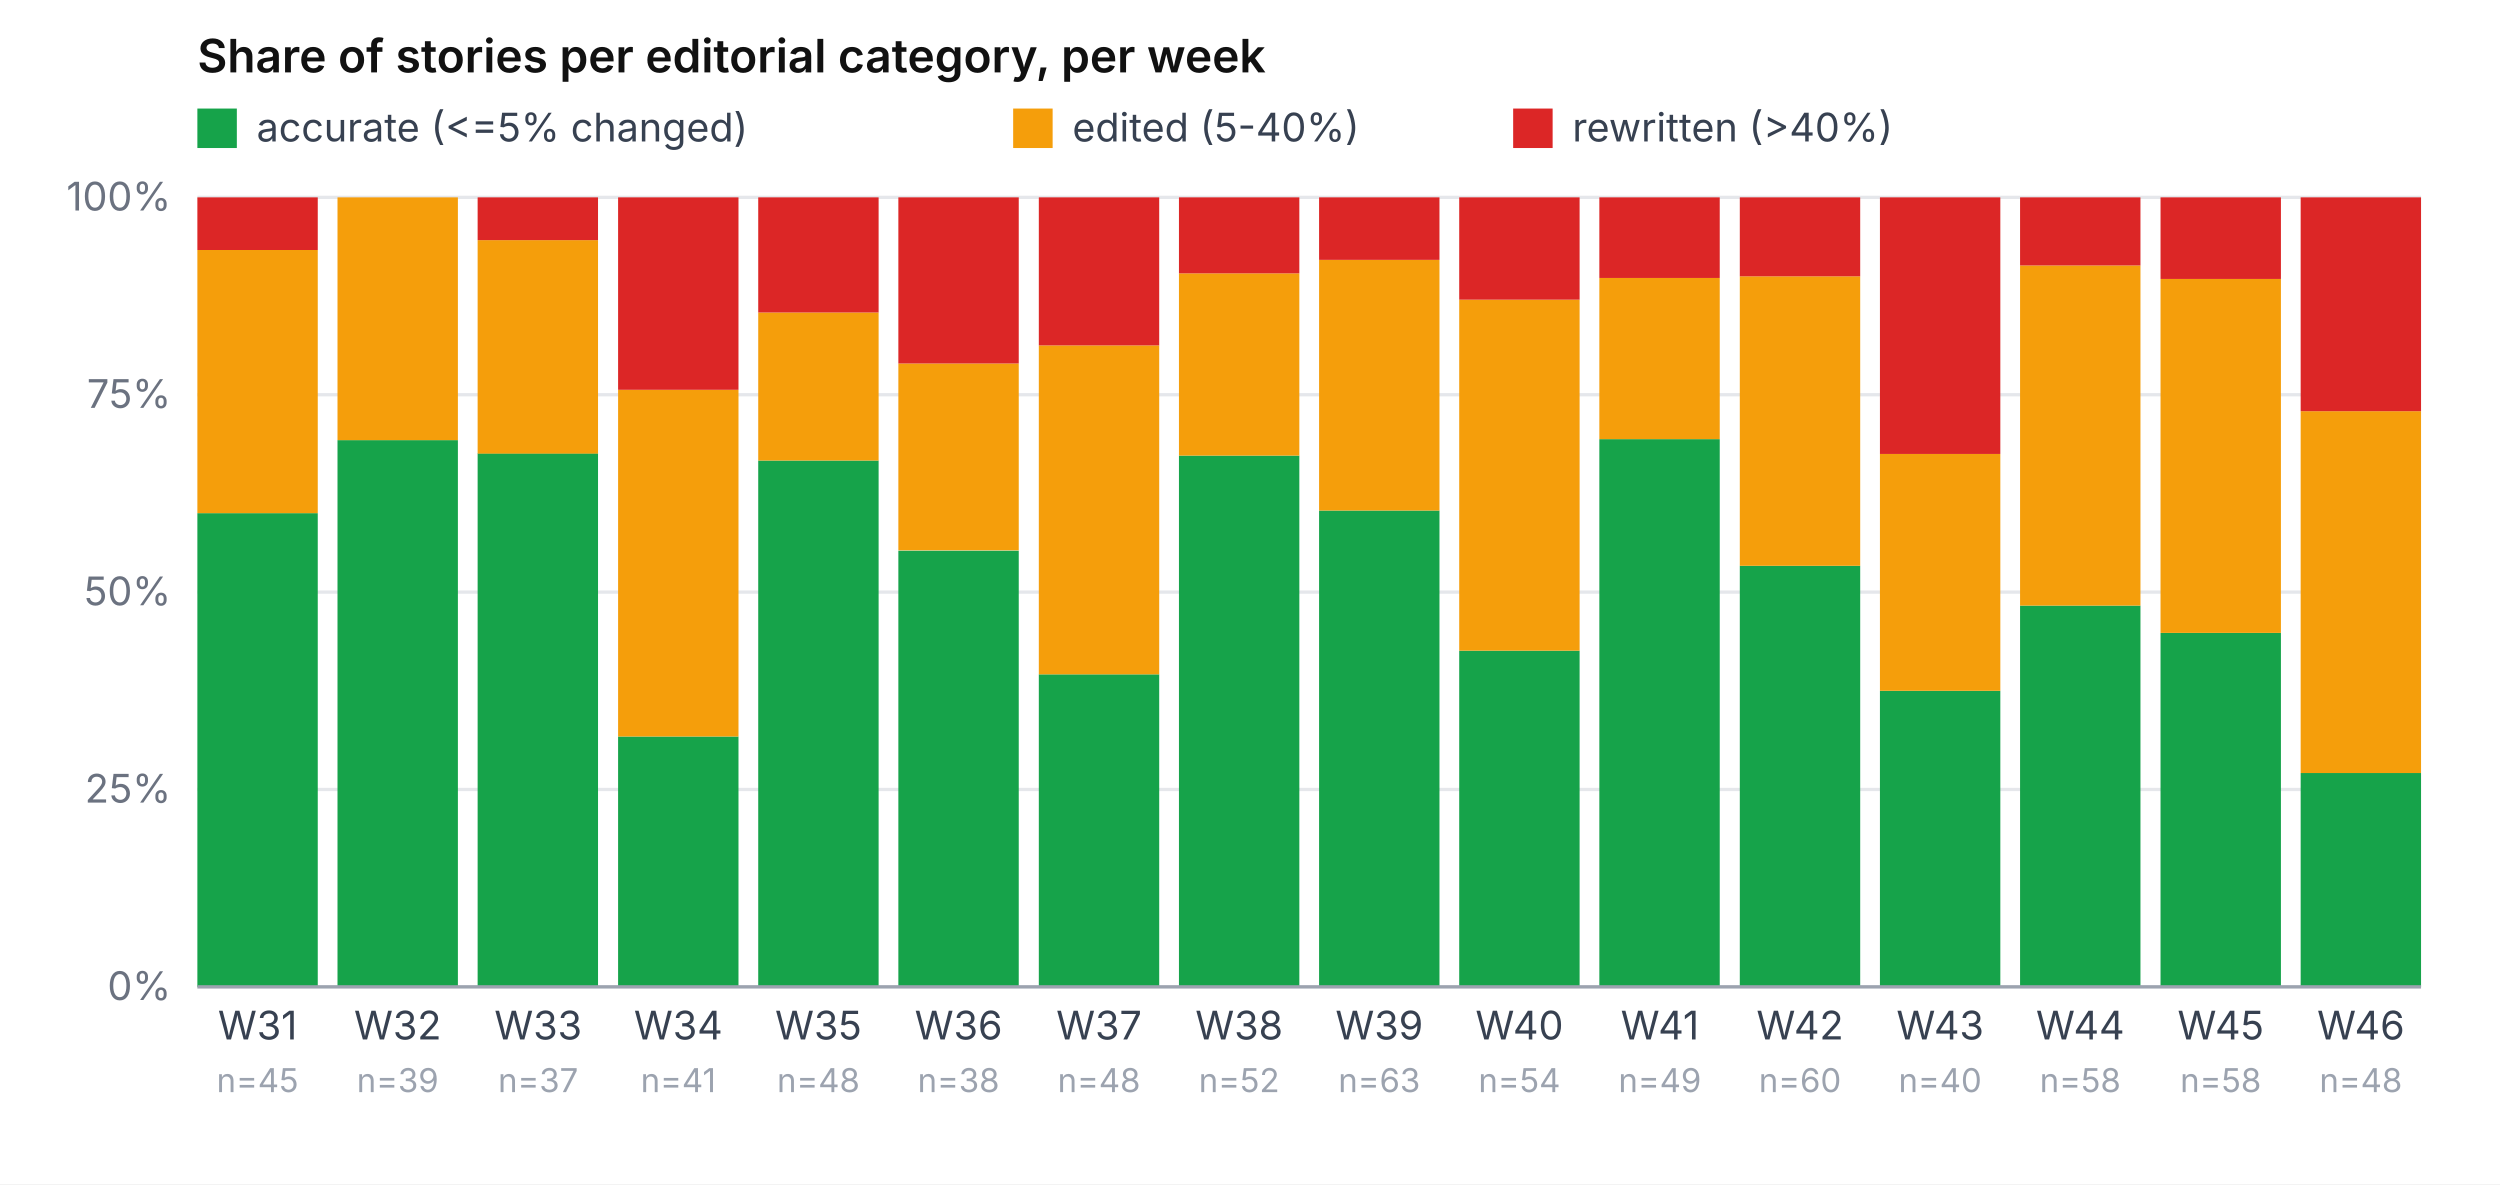
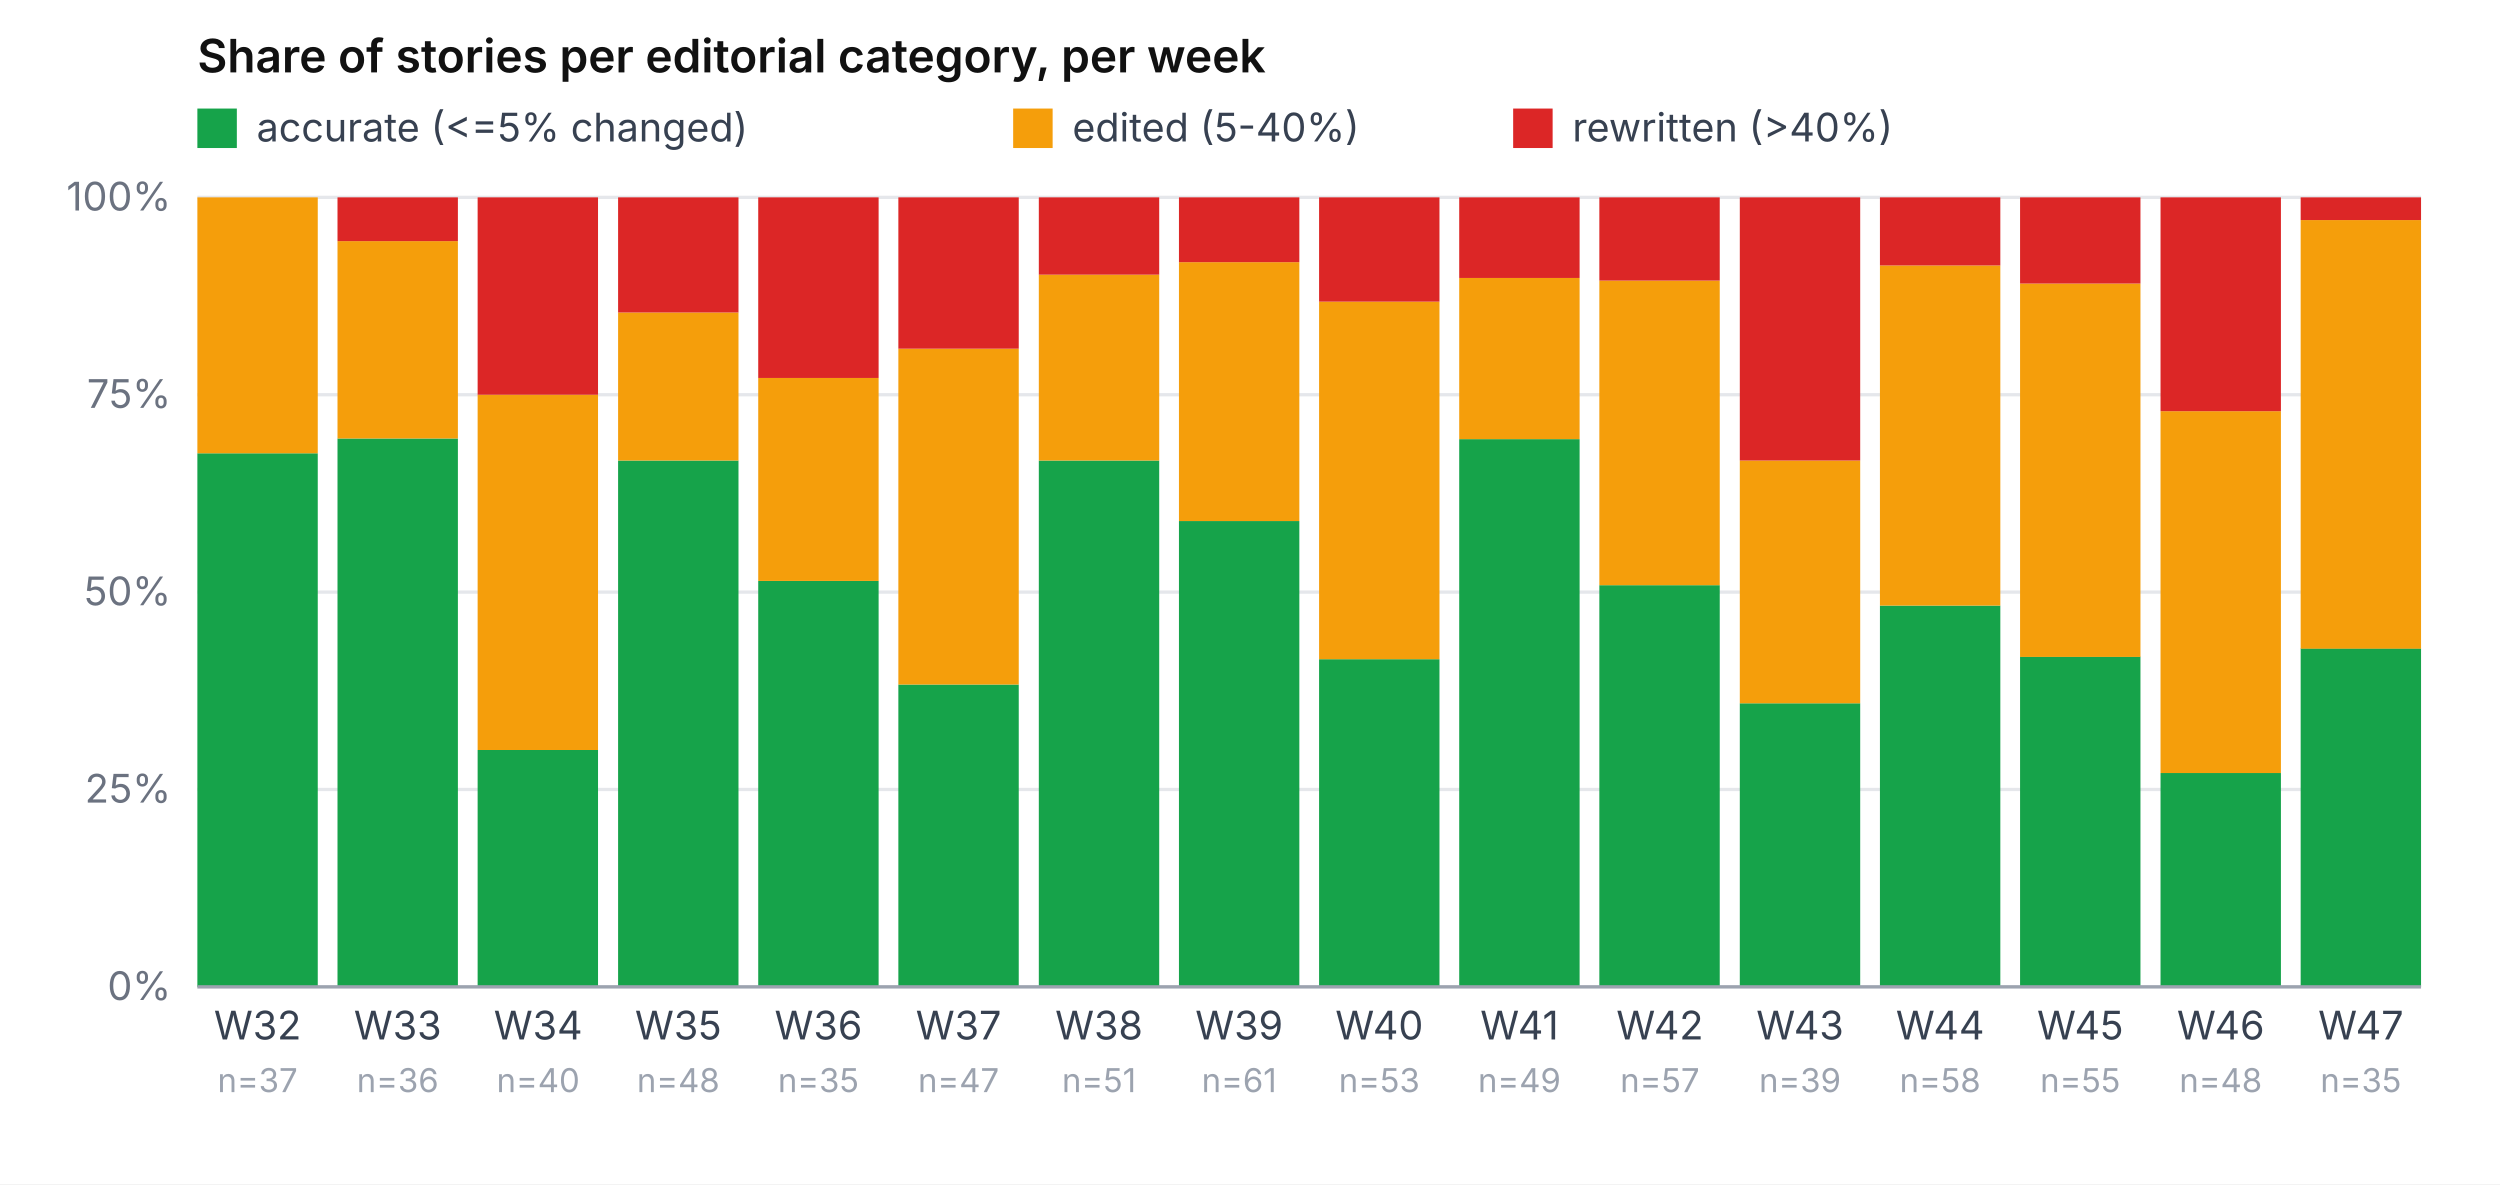
<svg xmlns="http://www.w3.org/2000/svg" viewBox="0 0 760 360" role="img" aria-label="Share of accurate / edited / rewritten per week" font-family="-apple-system, system-ui, sans-serif" font-size="12">
  <rect width="760" height="360" fill="#ffffff" />
  <text x="60" y="22" font-weight="600" font-size="14" fill="#111">Share of stories per editorial category, per week</text>
  <rect x="60" y="33" width="12" height="12" fill="#16a34a" />
  <text x="78" y="43" fill="#374151">accurate (&lt;=5% changed)</text>
  <rect x="308" y="33" width="12" height="12" fill="#f59e0b" />
  <text x="326" y="43" fill="#374151">edited (5-40%)</text>
  <rect x="460" y="33" width="12" height="12" fill="#dc2626" />
  <text x="478" y="43" fill="#374151">rewritten (&gt;40%)</text>
  <line x1="60" y1="300.0" x2="736" y2="300.0" stroke="#e5e7eb" stroke-width="1" />
  <text x="52" y="304.0" text-anchor="end" fill="#6b7280">0%</text>
  <line x1="60" y1="240.0" x2="736" y2="240.0" stroke="#e5e7eb" stroke-width="1" />
  <text x="52" y="244.0" text-anchor="end" fill="#6b7280">25%</text>
  <line x1="60" y1="180.0" x2="736" y2="180.0" stroke="#e5e7eb" stroke-width="1" />
  <text x="52" y="184.0" text-anchor="end" fill="#6b7280">50%</text>
  <line x1="60" y1="120.0" x2="736" y2="120.0" stroke="#e5e7eb" stroke-width="1" />
  <text x="52" y="124.0" text-anchor="end" fill="#6b7280">75%</text>
  <line x1="60" y1="60.0" x2="736" y2="60.0" stroke="#e5e7eb" stroke-width="1" />
  <text x="52" y="64.0" text-anchor="end" fill="#6b7280">100%</text>
-   <rect x="60.0" y="156.0" width="36.6" height="144.0" fill="#16a34a" />
-   <rect x="60.0" y="76.0" width="36.6" height="80.0" fill="#f59e0b" />
-   <rect x="60.0" y="60.0" width="36.6" height="16.0" fill="#dc2626" />
-   <text x="78.3" y="316" text-anchor="middle" fill="#374151">W31</text>
-   <text x="78.3" y="332" text-anchor="middle" fill="#9ca3af" font-size="10">n=45</text>
-   <rect x="102.6" y="133.8" width="36.6" height="166.2" fill="#16a34a" />
-   <rect x="102.6" y="60.0" width="36.6" height="73.8" fill="#f59e0b" />
-   <rect x="102.6" y="60.0" width="36.6" height="0.0" fill="#dc2626" />
-   <text x="120.9" y="316" text-anchor="middle" fill="#374151">W32</text>
-   <text x="120.9" y="332" text-anchor="middle" fill="#9ca3af" font-size="10">n=39</text>
-   <rect x="145.2" y="137.8" width="36.6" height="162.2" fill="#16a34a" />
-   <rect x="145.2" y="73.0" width="36.6" height="64.9" fill="#f59e0b" />
-   <rect x="145.2" y="60.0" width="36.6" height="13.0" fill="#dc2626" />
-   <text x="163.6" y="316" text-anchor="middle" fill="#374151">W33</text>
-   <text x="163.6" y="332" text-anchor="middle" fill="#9ca3af" font-size="10">n=37</text>
-   <rect x="187.9" y="223.9" width="36.6" height="76.1" fill="#16a34a" />
-   <rect x="187.9" y="118.5" width="36.6" height="105.4" fill="#f59e0b" />
-   <rect x="187.9" y="60.0" width="36.6" height="58.5" fill="#dc2626" />
-   <text x="206.2" y="316" text-anchor="middle" fill="#374151">W34</text>
-   <text x="206.2" y="332" text-anchor="middle" fill="#9ca3af" font-size="10">n=41</text>
-   <rect x="230.5" y="140.0" width="36.6" height="160.0" fill="#16a34a" />
-   <rect x="230.5" y="95.0" width="36.6" height="45.0" fill="#f59e0b" />
-   <rect x="230.5" y="60.0" width="36.6" height="35.0" fill="#dc2626" />
-   <text x="248.8" y="316" text-anchor="middle" fill="#374151">W35</text>
-   <text x="248.8" y="332" text-anchor="middle" fill="#9ca3af" font-size="10">n=48</text>
-   <rect x="273.1" y="167.4" width="36.6" height="132.6" fill="#16a34a" />
-   <rect x="273.1" y="110.5" width="36.6" height="56.8" fill="#f59e0b" />
-   <rect x="273.1" y="60.0" width="36.6" height="50.5" fill="#dc2626" />
-   <text x="291.4" y="316" text-anchor="middle" fill="#374151">W36</text>
-   <text x="291.4" y="332" text-anchor="middle" fill="#9ca3af" font-size="10">n=38</text>
-   <rect x="315.8" y="205.0" width="36.6" height="95.0" fill="#16a34a" />
-   <rect x="315.8" y="105.0" width="36.6" height="100.0" fill="#f59e0b" />
-   <rect x="315.8" y="60.0" width="36.6" height="45.0" fill="#dc2626" />
-   <text x="334.1" y="316" text-anchor="middle" fill="#374151">W37</text>
-   <text x="334.1" y="332" text-anchor="middle" fill="#9ca3af" font-size="10">n=48</text>
-   <rect x="358.4" y="138.5" width="36.6" height="161.5" fill="#16a34a" />
-   <rect x="358.4" y="83.1" width="36.6" height="55.4" fill="#f59e0b" />
-   <rect x="358.4" y="60.0" width="36.6" height="23.1" fill="#dc2626" />
-   <text x="376.7" y="316" text-anchor="middle" fill="#374151">W38</text>
-   <text x="376.7" y="332" text-anchor="middle" fill="#9ca3af" font-size="10">n=52</text>
-   <rect x="401.0" y="155.2" width="36.6" height="144.8" fill="#16a34a" />
-   <rect x="401.0" y="79.0" width="36.6" height="76.2" fill="#f59e0b" />
-   <rect x="401.0" y="60.0" width="36.6" height="19.0" fill="#dc2626" />
-   <text x="419.3" y="316" text-anchor="middle" fill="#374151">W39</text>
-   <text x="419.3" y="332" text-anchor="middle" fill="#9ca3af" font-size="10">n=63</text>
-   <rect x="443.6" y="197.8" width="36.6" height="102.2" fill="#16a34a" />
-   <rect x="443.6" y="91.1" width="36.6" height="106.7" fill="#f59e0b" />
-   <rect x="443.6" y="60.0" width="36.6" height="31.1" fill="#dc2626" />
-   <text x="461.9" y="316" text-anchor="middle" fill="#374151">W40</text>
-   <text x="461.9" y="332" text-anchor="middle" fill="#9ca3af" font-size="10">n=54</text>
-   <rect x="486.2" y="133.5" width="36.6" height="166.5" fill="#16a34a" />
-   <rect x="486.2" y="84.5" width="36.6" height="49.0" fill="#f59e0b" />
-   <rect x="486.2" y="60.0" width="36.6" height="24.5" fill="#dc2626" />
-   <text x="504.6" y="316" text-anchor="middle" fill="#374151">W41</text>
-   <text x="504.6" y="332" text-anchor="middle" fill="#9ca3af" font-size="10">n=49</text>
-   <rect x="528.9" y="172.0" width="36.6" height="128.0" fill="#16a34a" />
-   <rect x="528.9" y="84.0" width="36.6" height="88.0" fill="#f59e0b" />
-   <rect x="528.9" y="60.0" width="36.6" height="24.0" fill="#dc2626" />
-   <text x="547.2" y="316" text-anchor="middle" fill="#374151">W42</text>
-   <text x="547.2" y="332" text-anchor="middle" fill="#9ca3af" font-size="10">n=60</text>
-   <rect x="571.5" y="210.0" width="36.6" height="90.0" fill="#16a34a" />
-   <rect x="571.5" y="138.0" width="36.6" height="72.0" fill="#f59e0b" />
-   <rect x="571.5" y="60.0" width="36.6" height="78.0" fill="#dc2626" />
-   <text x="589.8" y="316" text-anchor="middle" fill="#374151">W43</text>
-   <text x="589.8" y="332" text-anchor="middle" fill="#9ca3af" font-size="10">n=40</text>
-   <rect x="614.1" y="184.1" width="36.6" height="115.9" fill="#16a34a" />
-   <rect x="614.1" y="80.7" width="36.6" height="103.4" fill="#f59e0b" />
-   <rect x="614.1" y="60.0" width="36.6" height="20.7" fill="#dc2626" />
-   <text x="632.4" y="316" text-anchor="middle" fill="#374151">W44</text>
-   <text x="632.4" y="332" text-anchor="middle" fill="#9ca3af" font-size="10">n=58</text>
-   <rect x="656.8" y="192.4" width="36.6" height="107.6" fill="#16a34a" />
-   <rect x="656.8" y="84.8" width="36.6" height="107.6" fill="#f59e0b" />
-   <rect x="656.8" y="60.0" width="36.6" height="24.8" fill="#dc2626" />
-   <text x="675.1" y="316" text-anchor="middle" fill="#374151">W45</text>
-   <text x="675.1" y="332" text-anchor="middle" fill="#9ca3af" font-size="10">n=58</text>
-   <rect x="699.4" y="235.0" width="36.6" height="65.0" fill="#16a34a" />
-   <rect x="699.4" y="125.0" width="36.6" height="110.0" fill="#f59e0b" />
-   <rect x="699.4" y="60.0" width="36.6" height="65.0" fill="#dc2626" />
-   <text x="717.7" y="316" text-anchor="middle" fill="#374151">W46</text>
-   <text x="717.7" y="332" text-anchor="middle" fill="#9ca3af" font-size="10">n=48</text>
+   <rect x="60.0" y="137.8" width="36.6" height="162.2" fill="#16a34a" />
+   <rect x="60.0" y="60.0" width="36.6" height="77.8" fill="#f59e0b" />
+   <rect x="60.0" y="60.0" width="36.6" height="0.0" fill="#dc2626" />
+   <text x="78.3" y="316" text-anchor="middle" fill="#374151">W32</text>
+   <text x="78.3" y="332" text-anchor="middle" fill="#9ca3af" font-size="10">n=37</text>
+   <rect x="102.6" y="133.3" width="36.6" height="166.7" fill="#16a34a" />
+   <rect x="102.6" y="73.3" width="36.6" height="60.0" fill="#f59e0b" />
+   <rect x="102.6" y="60.0" width="36.6" height="13.3" fill="#dc2626" />
+   <text x="120.9" y="316" text-anchor="middle" fill="#374151">W33</text>
+   <text x="120.9" y="332" text-anchor="middle" fill="#9ca3af" font-size="10">n=36</text>
+   <rect x="145.2" y="228.0" width="36.6" height="72.0" fill="#16a34a" />
+   <rect x="145.2" y="120.0" width="36.6" height="108.0" fill="#f59e0b" />
+   <rect x="145.2" y="60.0" width="36.6" height="60.0" fill="#dc2626" />
+   <text x="163.6" y="316" text-anchor="middle" fill="#374151">W34</text>
+   <text x="163.6" y="332" text-anchor="middle" fill="#9ca3af" font-size="10">n=40</text>
+   <rect x="187.9" y="140.0" width="36.6" height="160.0" fill="#16a34a" />
+   <rect x="187.9" y="95.0" width="36.6" height="45.0" fill="#f59e0b" />
+   <rect x="187.9" y="60.0" width="36.6" height="35.0" fill="#dc2626" />
+   <text x="206.2" y="316" text-anchor="middle" fill="#374151">W35</text>
+   <text x="206.2" y="332" text-anchor="middle" fill="#9ca3af" font-size="10">n=48</text>
+   <rect x="230.5" y="176.6" width="36.6" height="123.4" fill="#16a34a" />
+   <rect x="230.5" y="114.9" width="36.6" height="61.7" fill="#f59e0b" />
+   <rect x="230.5" y="60.0" width="36.6" height="54.9" fill="#dc2626" />
+   <text x="248.8" y="316" text-anchor="middle" fill="#374151">W36</text>
+   <text x="248.8" y="332" text-anchor="middle" fill="#9ca3af" font-size="10">n=35</text>
+   <rect x="273.1" y="208.1" width="36.6" height="91.9" fill="#16a34a" />
+   <rect x="273.1" y="106.0" width="36.6" height="102.1" fill="#f59e0b" />
+   <rect x="273.1" y="60.0" width="36.6" height="46.0" fill="#dc2626" />
+   <text x="291.4" y="316" text-anchor="middle" fill="#374151">W37</text>
+   <text x="291.4" y="332" text-anchor="middle" fill="#9ca3af" font-size="10">n=47</text>
+   <rect x="315.8" y="140.0" width="36.6" height="160.0" fill="#16a34a" />
+   <rect x="315.8" y="83.5" width="36.6" height="56.5" fill="#f59e0b" />
+   <rect x="315.8" y="60.0" width="36.6" height="23.5" fill="#dc2626" />
+   <text x="334.1" y="316" text-anchor="middle" fill="#374151">W38</text>
+   <text x="334.1" y="332" text-anchor="middle" fill="#9ca3af" font-size="10">n=51</text>
+   <rect x="358.4" y="158.4" width="36.6" height="141.6" fill="#16a34a" />
+   <rect x="358.4" y="79.7" width="36.6" height="78.7" fill="#f59e0b" />
+   <rect x="358.4" y="60.0" width="36.6" height="19.7" fill="#dc2626" />
+   <text x="376.7" y="316" text-anchor="middle" fill="#374151">W39</text>
+   <text x="376.7" y="332" text-anchor="middle" fill="#9ca3af" font-size="10">n=61</text>
+   <rect x="401.0" y="200.4" width="36.6" height="99.6" fill="#16a34a" />
+   <rect x="401.0" y="91.7" width="36.6" height="108.7" fill="#f59e0b" />
+   <rect x="401.0" y="60.0" width="36.6" height="31.7" fill="#dc2626" />
+   <text x="419.3" y="316" text-anchor="middle" fill="#374151">W40</text>
+   <text x="419.3" y="332" text-anchor="middle" fill="#9ca3af" font-size="10">n=53</text>
+   <rect x="443.6" y="133.5" width="36.6" height="166.5" fill="#16a34a" />
+   <rect x="443.6" y="84.5" width="36.6" height="49.0" fill="#f59e0b" />
+   <rect x="443.6" y="60.0" width="36.6" height="24.5" fill="#dc2626" />
+   <text x="461.9" y="316" text-anchor="middle" fill="#374151">W41</text>
+   <text x="461.9" y="332" text-anchor="middle" fill="#9ca3af" font-size="10">n=49</text>
+   <rect x="486.2" y="177.9" width="36.6" height="122.1" fill="#16a34a" />
+   <rect x="486.2" y="85.3" width="36.6" height="92.6" fill="#f59e0b" />
+   <rect x="486.2" y="60.0" width="36.6" height="25.3" fill="#dc2626" />
+   <text x="504.6" y="316" text-anchor="middle" fill="#374151">W42</text>
+   <text x="504.6" y="332" text-anchor="middle" fill="#9ca3af" font-size="10">n=57</text>
+   <rect x="528.9" y="213.8" width="36.6" height="86.2" fill="#16a34a" />
+   <rect x="528.9" y="140.0" width="36.6" height="73.8" fill="#f59e0b" />
+   <rect x="528.9" y="60.0" width="36.6" height="80.0" fill="#dc2626" />
+   <text x="547.2" y="316" text-anchor="middle" fill="#374151">W43</text>
+   <text x="547.2" y="332" text-anchor="middle" fill="#9ca3af" font-size="10">n=39</text>
+   <rect x="571.5" y="184.1" width="36.6" height="115.9" fill="#16a34a" />
+   <rect x="571.5" y="80.7" width="36.6" height="103.4" fill="#f59e0b" />
+   <rect x="571.5" y="60.0" width="36.6" height="20.7" fill="#dc2626" />
+   <text x="589.8" y="316" text-anchor="middle" fill="#374151">W44</text>
+   <text x="589.8" y="332" text-anchor="middle" fill="#9ca3af" font-size="10">n=58</text>
+   <rect x="614.1" y="199.6" width="36.6" height="100.4" fill="#16a34a" />
+   <rect x="614.1" y="86.2" width="36.6" height="113.5" fill="#f59e0b" />
+   <rect x="614.1" y="60.0" width="36.6" height="26.2" fill="#dc2626" />
+   <text x="632.4" y="316" text-anchor="middle" fill="#374151">W45</text>
+   <text x="632.4" y="332" text-anchor="middle" fill="#9ca3af" font-size="10">n=55</text>
+   <rect x="656.8" y="235.0" width="36.6" height="65.0" fill="#16a34a" />
+   <rect x="656.8" y="125.0" width="36.6" height="110.0" fill="#f59e0b" />
+   <rect x="656.8" y="60.0" width="36.6" height="65.0" fill="#dc2626" />
+   <text x="675.1" y="316" text-anchor="middle" fill="#374151">W46</text>
+   <text x="675.1" y="332" text-anchor="middle" fill="#9ca3af" font-size="10">n=48</text>
+   <rect x="699.4" y="197.1" width="36.6" height="102.9" fill="#16a34a" />
+   <rect x="699.4" y="66.9" width="36.6" height="130.3" fill="#f59e0b" />
+   <rect x="699.4" y="60.0" width="36.6" height="6.9" fill="#dc2626" />
+   <text x="717.7" y="316" text-anchor="middle" fill="#374151">W47</text>
+   <text x="717.7" y="332" text-anchor="middle" fill="#9ca3af" font-size="10">n=35</text>
  <line x1="60" y1="300" x2="736" y2="300" stroke="#9ca3af" />
</svg>
